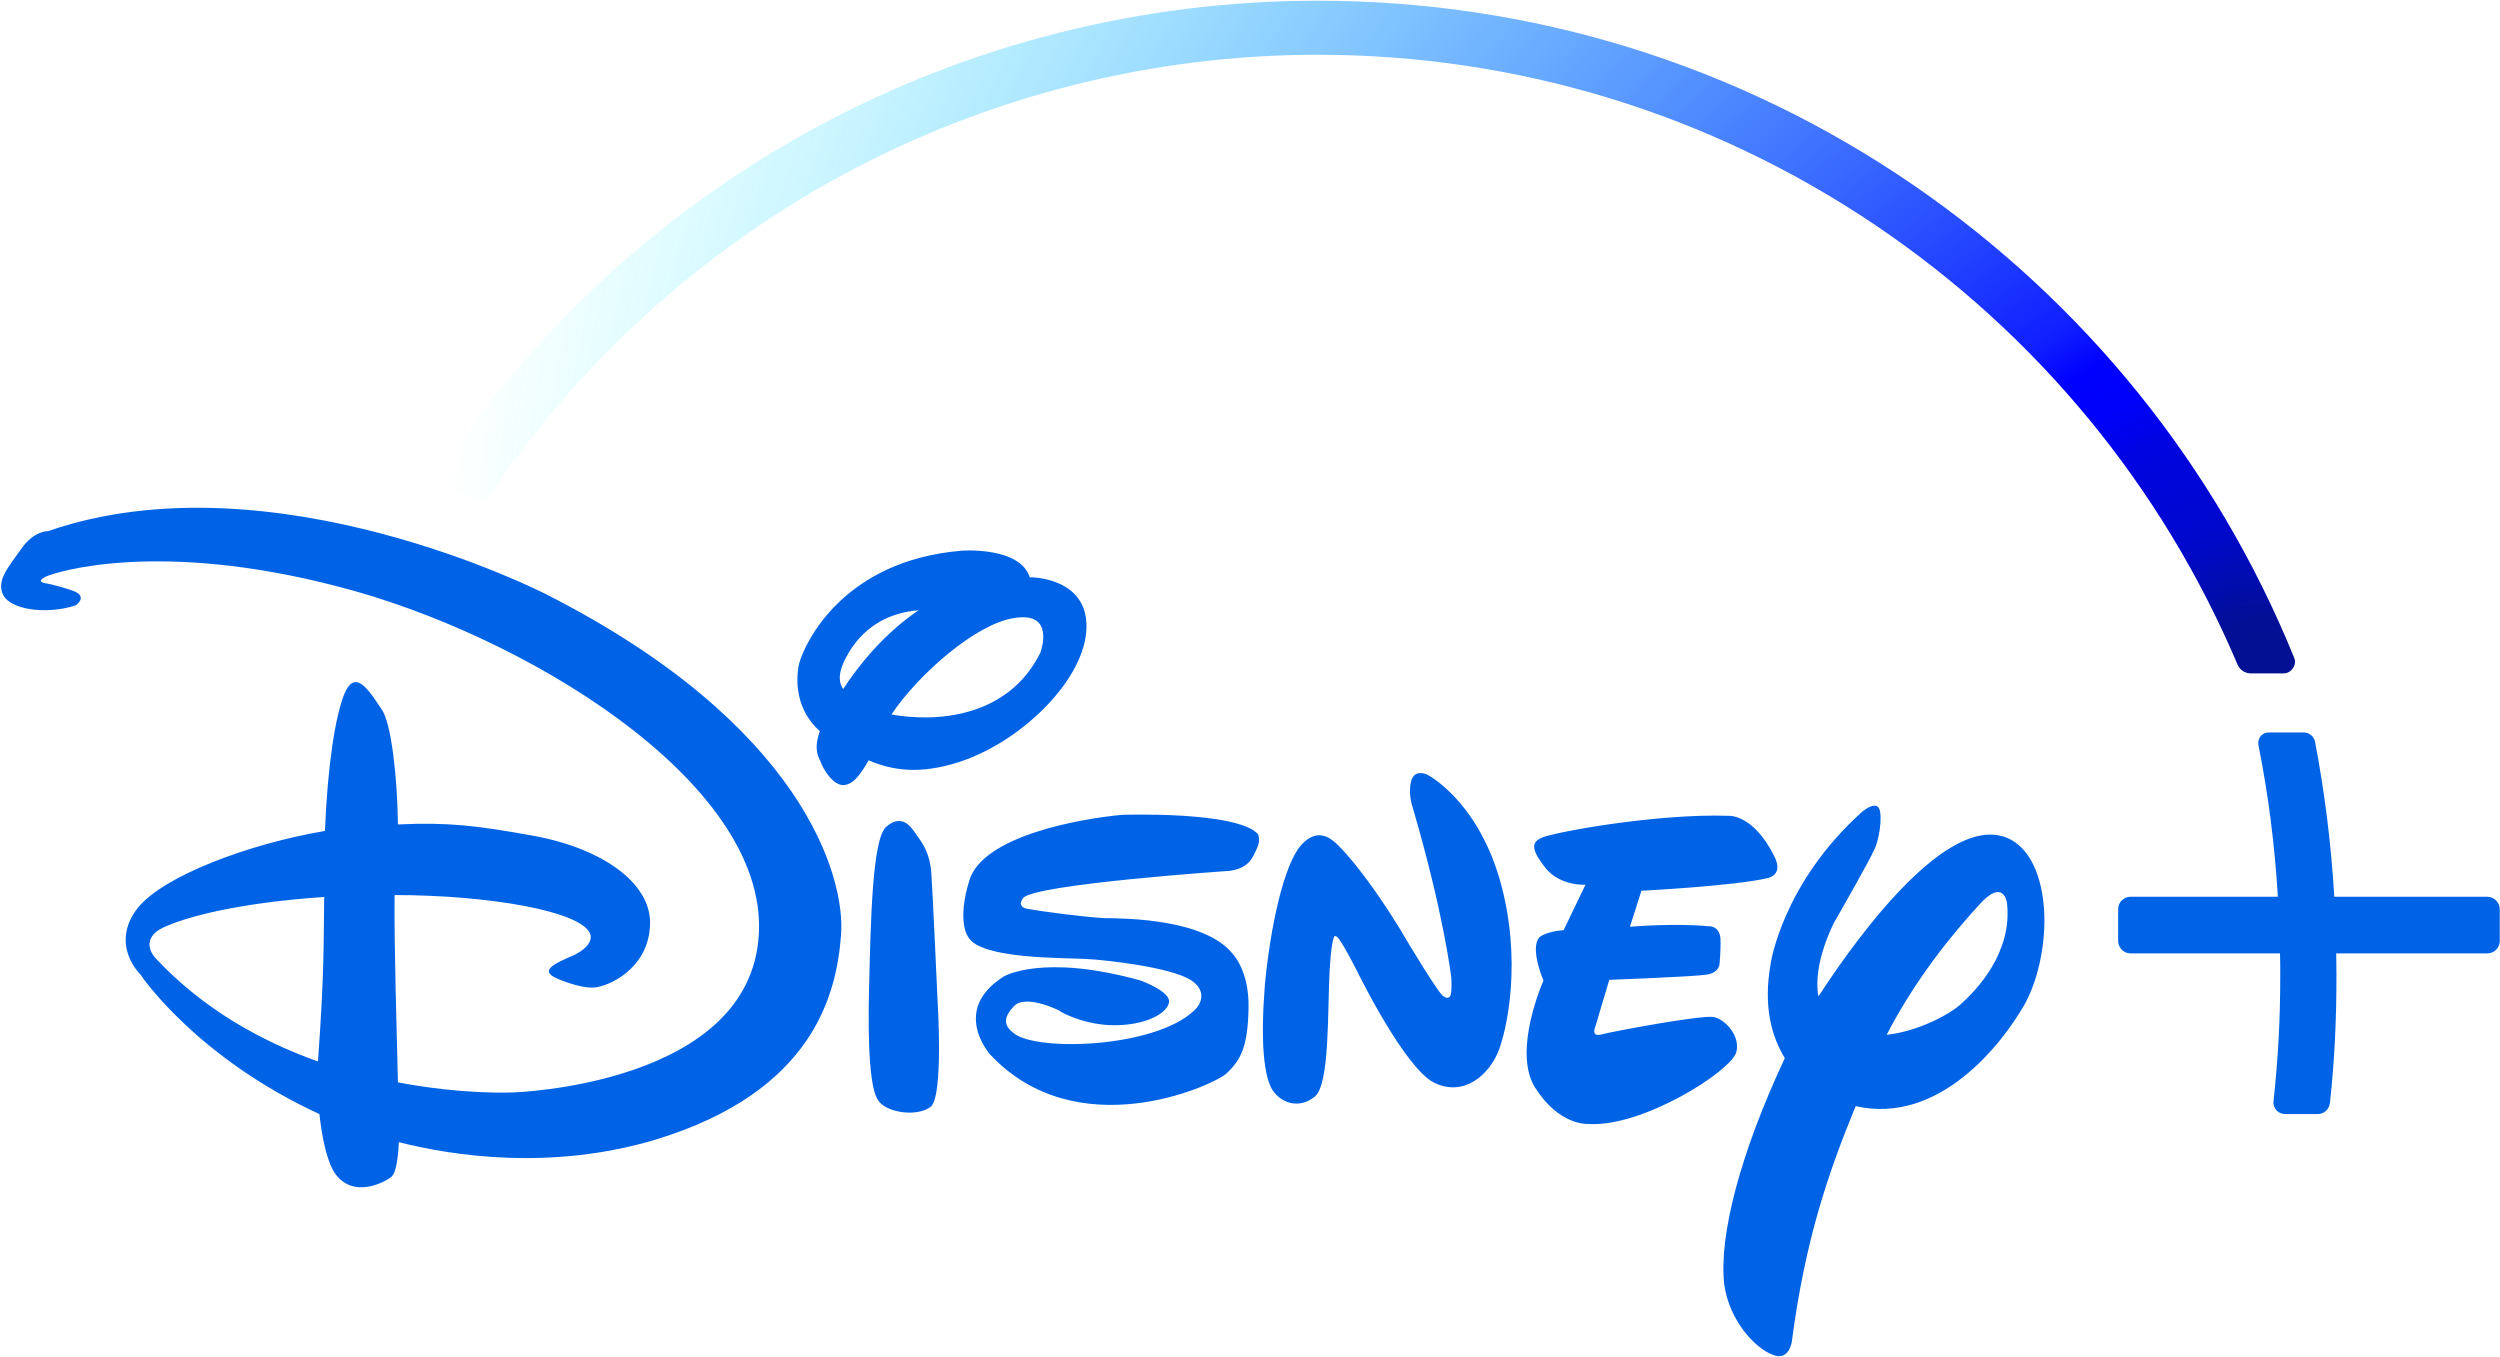
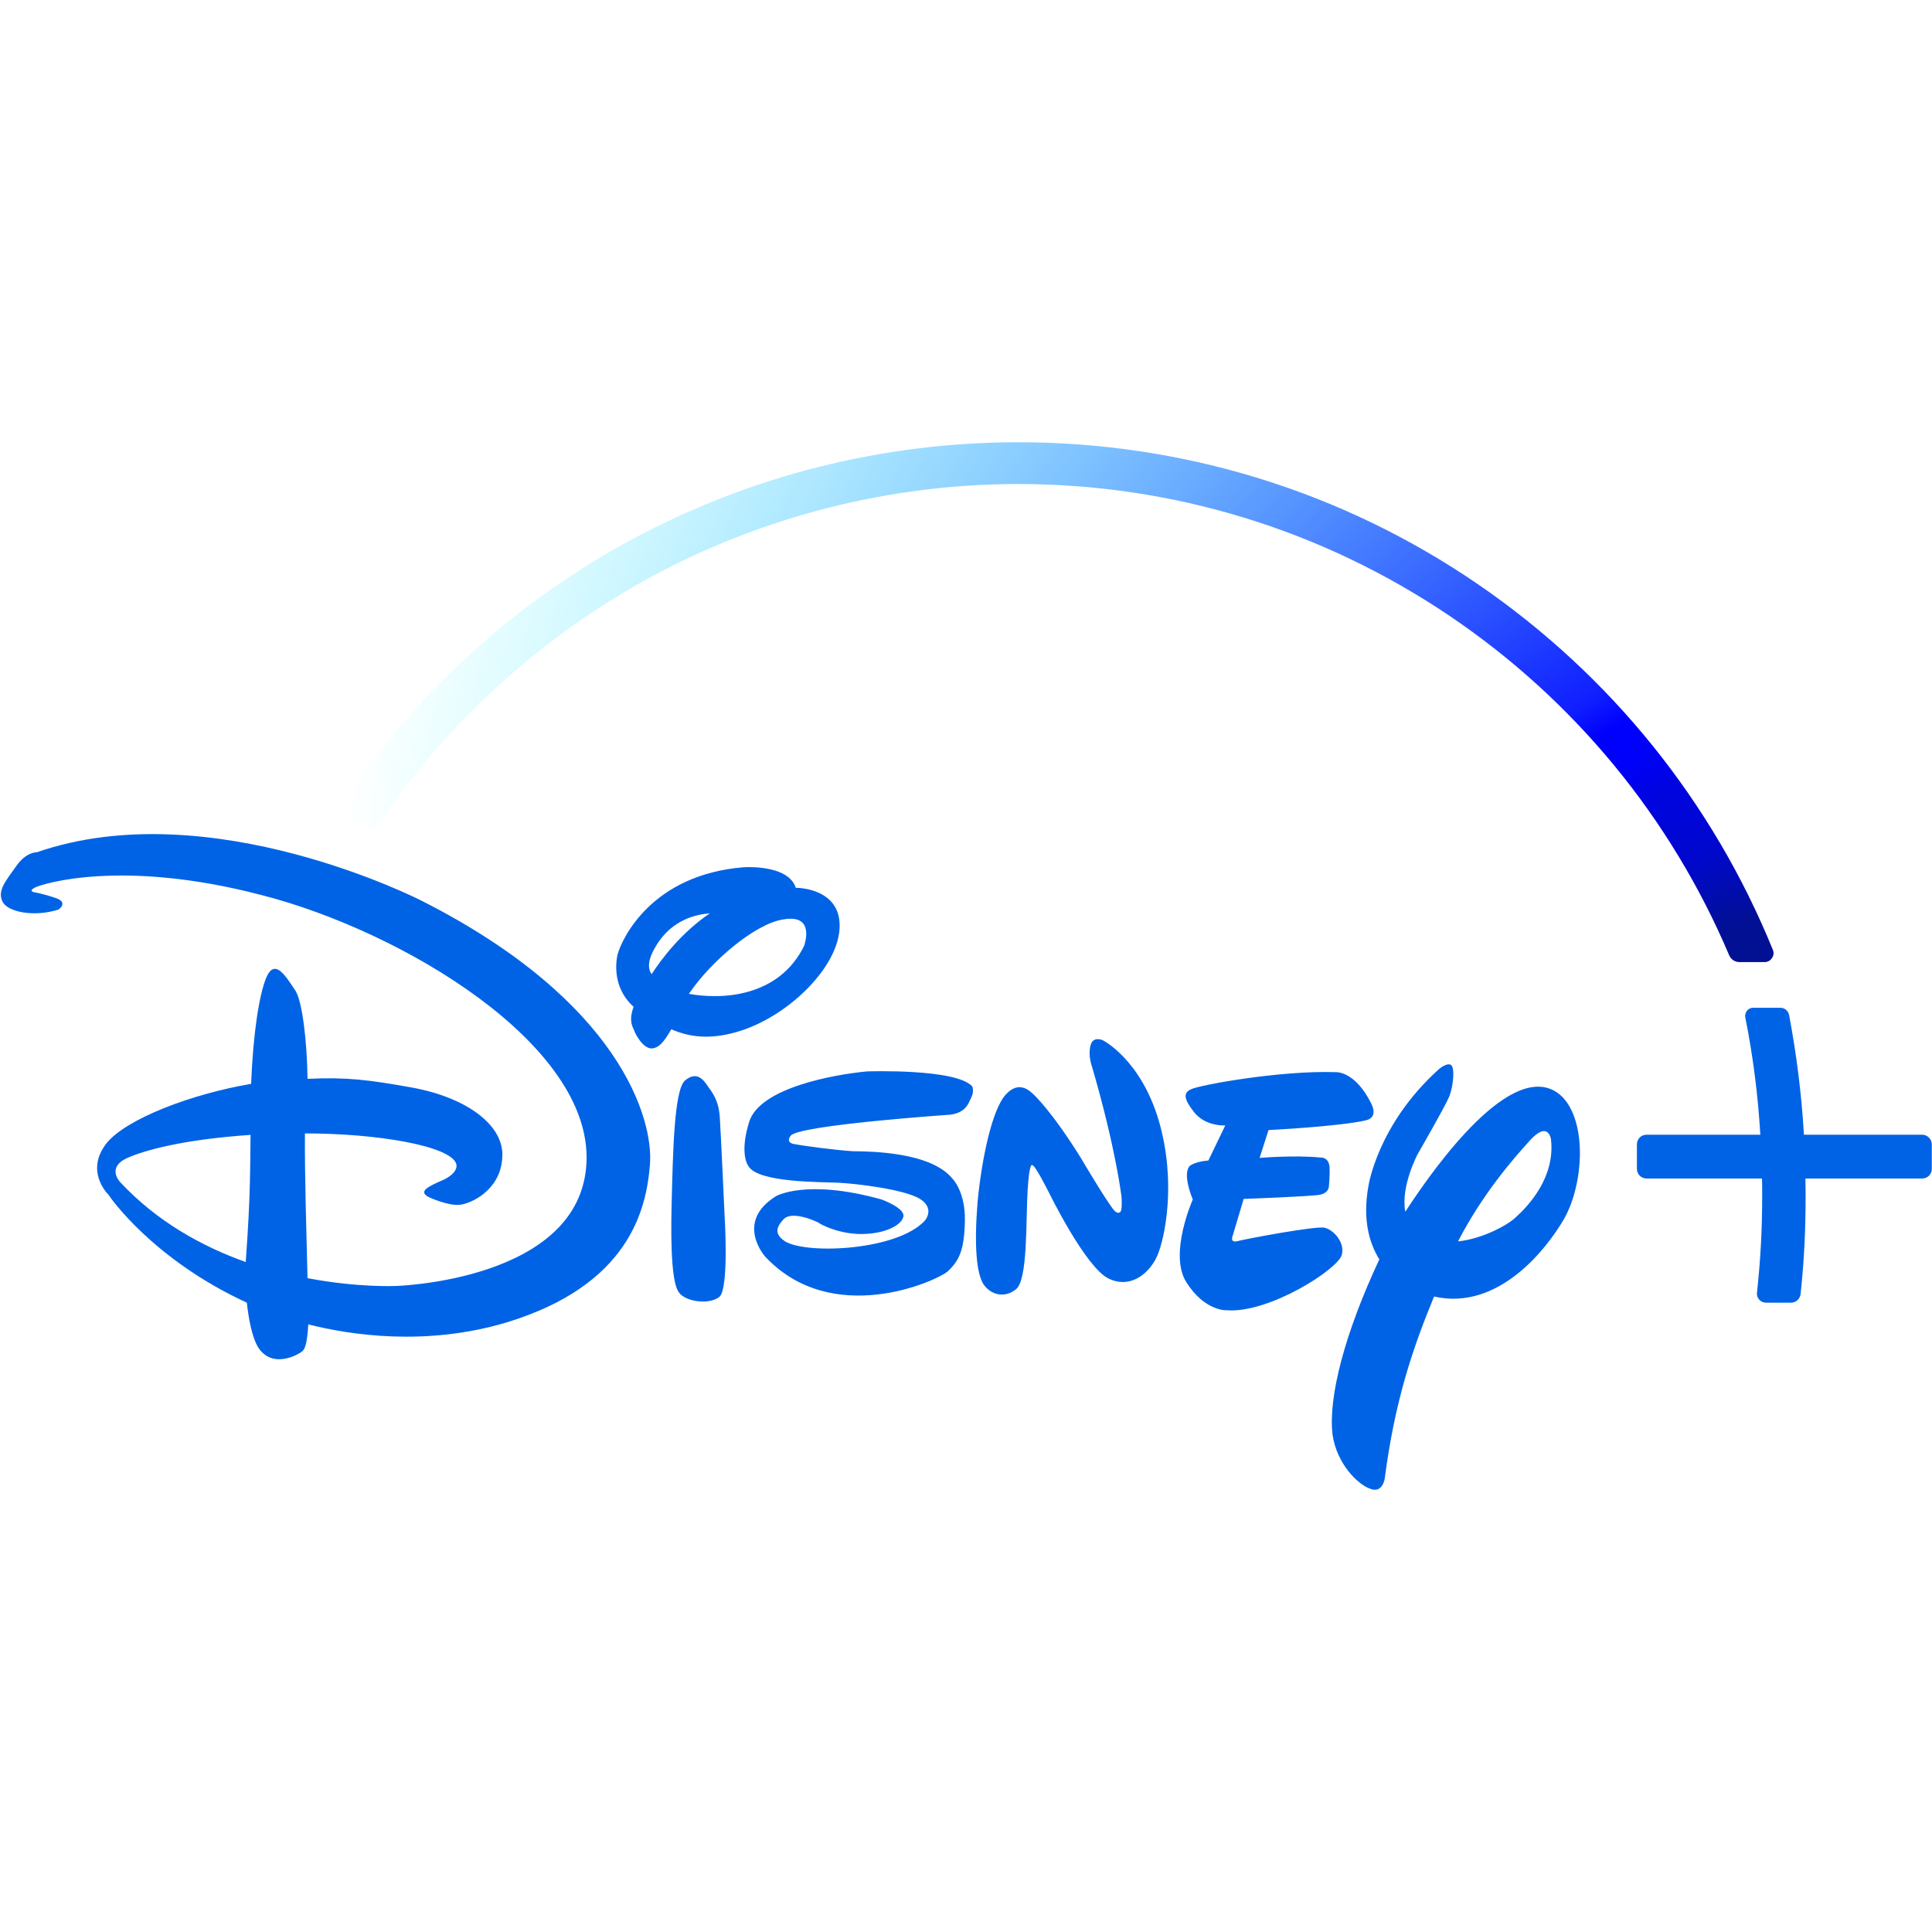
- <svg xmlns="http://www.w3.org/2000/svg" width="1041px" height="565px" viewBox="0 0 1041 565" version="1.1">
-   <g id="Layer_1">
-     <g id="group">
-       <g id="group-1">
-         <g id="group-2">
-           <path id="Path" d="M735.8 365.7 C721.4 369 683.5 370.9 683.5 370.9 L678.7 385.9 C678.7 385.9 697.6 384.3 711.4 385.7 711.4 385.7 715.9 385.2 716.4 390.8 716.6 396 716 401.6 716 401.6 716 401.6 715.7 405 710.9 405.8 705.7 406.7 670.1 408 670.1 408 L664.3 427.5 C664.3 427.5 662.2 432 667 430.7 671.5 429.5 708.8 422.5 713.7 423.5 718.9 424.8 724.7 431.7 723 438.1 721 445.9 683.8 469.7 661.1 468 661.1 468 649.2 468.8 639.1 452.7 629.7 437.4 642.7 408.3 642.7 408.3 642.7 408.3 636.8 394.7 641.1 390.2 641.1 390.2 643.7 387.9 651.1 387.3 L660.2 368.4 C660.2 368.4 649.8 369.1 643.6 361.5 637.8 354.2 637.4 350.9 641.8 348.9 646.5 346.6 689.8 338.7 719.6 339.7 719.6 339.7 730 338.7 738.9 356.7 738.8 356.7 743.2 364 735.8 365.7 Z M623.7 438.3 C619.9 447.3 609.8 456.9 597.3 450.9 584.9 444.9 565.2 404.6 565.2 404.6 565.2 404.6 557.7 389.6 556.3 389.9 556.3 389.9 554.7 387 553.7 403.4 552.7 419.8 553.9 451.7 547.4 456.7 541.2 461.7 533.7 459.7 529.8 453.8 526.3 448 524.8 434.2 526.7 410 529 385.8 534.6 360 541.8 351.9 549 343.9 554.8 349.7 557 351.8 557 351.8 566.6 360.5 582.5 386.1 L585.3 390.8 C585.3 390.8 599.7 415 601.2 414.9 601.2 414.9 602.4 416 603.4 415.2 604.9 414.8 604.3 407 604.3 407 604.3 407 601.3 380.7 588.2 336.1 588.2 336.1 586.2 330.5 587.6 325.3 588.9 320 594.2 322.5 594.2 322.5 594.2 322.5 614.6 332.7 624.4 365.9 634.1 399.4 627.5 429.3 623.7 438.3 Z M523.5 353 C521.8 356.4 520.8 361.3 512.2 362.6 512.2 362.6 429.9 368.2 426 374 426 374 423.1 377.4 427.6 378.4 432.1 379.3 450.7 381.8 459.7 382.3 469.3 382.4 501.7 382.7 513.3 397.2 513.3 397.2 520.2 404.1 519.9 419.7 519.6 435.7 516.8 441.3 510.6 447.1 504.1 452.5 448.3 477.5 412.3 439.1 412.3 439.1 395.7 420.6 418 406.6 418 406.6 434.1 396.9 475 408.3 475 408.3 487.4 412.8 486.8 417.3 486.1 422.1 476.6 427.2 462.8 426.9 449.4 426.5 439.6 420.1 441.5 421.1 443.3 421.8 427.1 413.3 422.1 419.1 417.1 424.4 418.3 427.7 423.2 431 435.7 438.1 484 435.6 498.4 419.6 498.4 419.6 504.1 413.1 495.4 407.8 486.7 402.8 461.8 399.8 452.1 399.3 442.8 398.8 408.2 399.4 403.2 390.2 403.2 390.2 398.2 384 403.7 366.4 409.5 348 449.8 340.9 467.2 339.3 467.2 339.3 515.1 337.6 523.9 347.4 523.8 347.4 525 349.7 523.5 353 Z M387.5 460.9 C381.7 465.2 369.4 463.3 365.9 458.5 362.4 454.2 361.2 437.1 361.9 410.3 362.6 383.2 363.2 349.6 369 344.3 375.2 338.9 379 343.6 381.4 347.3 384 350.9 387.1 354.9 387.8 363.4 388.4 371.9 390.4 416.5 390.4 416.5 390.4 416.5 393 456.7 387.5 460.9 Z M400 317.1 C383.1 322.7 371.5 320.8 361.7 316.6 357.4 324.1 354.9 326.4 351.6 326.9 346.8 327.4 342.5 319.7 341.7 317.2 340.9 315.3 338.6 312.1 341.4 304.5 331.8 295.9 331.1 284.3 332.7 276.5 335.1 267.5 351.3 233.3 400.6 229.3 400.6 229.3 424.7 227.5 428.8 240.4 L429.5 240.4 C429.5 240.4 452.9 240.5 452.4 261.3 452.1 282.2 426.4 308.2 400 317.1 Z M354 270.8 C349 278.8 348.8 283.6 351.1 286.9 356.8 278.2 367.2 264.5 382.5 254.1 370.7 255.1 360.8 260.2 354 270.8 Z M422.1 257.4 C406.6 259.7 382.6 280.5 371.2 297.5 388.7 300.7 419.6 299.5 433.3 271.6 433.2 271.6 439.8 254.3 422.1 257.4 Z M842.9 418.5 C833.6 434.7 807.5 468.5 772.7 460.6 761.2 488.5 751.6 516.6 746.1 558.8 746.1 558.8 744.9 567 738.1 564.1 731.4 561.7 720.2 550.5 718 535 715.6 514.6 724.7 480.1 743.2 440.6 737.8 431.8 734.1 419.2 737.3 401.3 737.3 401.3 742 368.1 775.3 338.1 775.3 338.1 779.3 334.6 781.6 335.7 784.2 336.8 783 347.6 780.9 352.8 778.8 358 763.9 383.8 763.9 383.8 763.9 383.8 754.6 401.2 757.2 414.9 774.7 388 814.5 333.7 839.2 350.8 847.5 356.7 851.3 369.6 851.3 383.5 851.2 395.8 848.3 408.8 842.9 418.5 Z M835.7 375.9 C835.7 375.9 834.3 365.2 823.9 377 814.9 386.9 798.7 405.6 785.6 430.9 799.3 429.4 812.5 421.9 816.5 418.1 823 412.3 838.1 396.7 835.7 375.9 Z M350.2 389.5 C348.3 413.7 339 454.4 273.1 474.5 229.6 487.6 188.5 481.3 166.1 475.6 165.6 484.5 164.6 488.3 163.2 489.8 161.3 491.7 147.1 499.9 139.3 488.3 135.8 482.8 134 472.8 133 463.9 82.6 440.7 59.4 407.3 58.5 405.8 57.4 404.7 45.9 392.7 57.4 378 68.2 364.7 103.5 351.4 135.3 346 136.4 318.8 139.6 298.3 143.4 288.9 148 278 153.8 287.8 158.8 295.2 163 300.7 165.5 324.4 165.7 343.3 186.5 342.3 198.8 343.8 222 348 252.2 353.5 272.4 368.9 270.6 386.4 269.3 403.6 253.5 410.7 247.5 411.2 241.2 411.7 231.4 407.2 231.4 407.2 224.7 404 230.9 401.2 239 397.7 247.8 393.4 245.8 389 245.8 389 242.5 379.4 203.3 372.7 164.3 372.7 164.1 394.2 165.2 429.9 165.7 450.7 193 455.9 213.4 454.9 213.4 454.9 213.4 454.9 313 452.1 316 388.5 319.1 324.8 216.7 263.7 141 244.3 65.4 224.5 22.6 238.3 18.9 240.2 14.9 242.2 18.6 242.8 18.6 242.8 18.6 242.8 22.7 243.4 29.8 245.8 37.3 248.2 31.5 252.1 31.5 252.1 18.6 256.2 4.1 253.6 1.3 247.7 -1.5 241.8 3.2 236.5 8.6 228.9 14 220.9 19.9 221.2 19.9 221.2 113.4 188.8 227.3 247.4 227.3 247.4 334 301.5 352.2 364.9 350.2 389.5 Z M68 386.2 C57.4 391.4 64.7 398.9 64.7 398.9 84.6 420.3 109.1 433.7 132.4 442 135.1 405.1 134.7 392.1 135 373.5 98.6 376 77.6 381.8 68 386.2 Z" fill="#0063e5" fill-opacity="1" stroke="none" />
-         </g>
-       </g>
-       <g id="group-3">
-         <g id="group-4">
-           <g id="group-5">
-             <path id="Path-1" d="M1040.9 378.6 L1040.9 391.8 C1040.9 394.7 1038.6 397 1035.7 397 L972.8 397 C972.8 400.3 972.9 403.2 972.9 405.9 972.9 425.4 972.1 441.3 970.2 459.2 969.9 461.9 967.7 463.9 965.1 463.9 L951.5 463.9 C950.1 463.9 948.8 463.3 947.9 462.3 947 461.3 946.5 459.9 946.7 458.5 948.6 440.7 949.5 425 949.5 405.9 949.5 403.1 949.5 400.2 949.4 397 L887.2 397 C884.3 397 882 394.7 882 391.8 L882 378.6 C882 375.7 884.3 373.4 887.2 373.4 L948.5 373.4 C947.2 351.9 944.6 331.2 940.4 310.2 940.2 308.9 940.5 307.6 941.3 306.6 942.1 305.6 943.3 305 944.6 305 L959.3 305 C961.6 305 963.5 306.6 964 308.9 968.1 330.6 970.7 351.7 972 373.4 L1035.7 373.4 C1038.5 373.4 1040.9 375.8 1040.9 378.6 Z" fill="#0063e5" fill-opacity="1" stroke="none" />
+ <svg xmlns="http://www.w3.org/2000/svg" width="1024" height="1024" viewBox="0 0 1024 1024" version="1.1">
+   <g transform="translate(0 234.1134) scale(0.98367)">
+     <g id="Layer_1">
+       <g id="group">
+         <g id="group-1">
+           <g id="group-2">
+             <path id="Path" d="M735.8 365.7 C721.4 369 683.5 370.9 683.5 370.9 L678.7 385.9 C678.7 385.9 697.6 384.3 711.4 385.7 711.4 385.7 715.9 385.2 716.4 390.8 716.6 396 716 401.6 716 401.6 716 401.6 715.7 405 710.9 405.8 705.7 406.7 670.1 408 670.1 408 L664.3 427.5 C664.3 427.5 662.2 432 667 430.7 671.5 429.5 708.8 422.5 713.7 423.5 718.9 424.8 724.7 431.7 723 438.1 721 445.9 683.8 469.7 661.1 468 661.1 468 649.2 468.8 639.1 452.7 629.7 437.4 642.7 408.3 642.7 408.3 642.7 408.3 636.8 394.7 641.1 390.2 641.1 390.2 643.7 387.9 651.1 387.3 L660.2 368.4 C660.2 368.4 649.8 369.1 643.6 361.5 637.8 354.2 637.4 350.9 641.8 348.9 646.5 346.6 689.8 338.7 719.6 339.7 719.6 339.7 730 338.7 738.9 356.7 738.8 356.7 743.2 364 735.8 365.7 Z M623.7 438.3 C619.9 447.3 609.8 456.9 597.3 450.9 584.9 444.9 565.2 404.6 565.2 404.6 565.2 404.6 557.7 389.6 556.3 389.9 556.3 389.9 554.7 387 553.7 403.4 552.7 419.8 553.9 451.7 547.4 456.7 541.2 461.7 533.7 459.7 529.8 453.8 526.3 448 524.8 434.2 526.7 410 529 385.8 534.6 360 541.8 351.9 549 343.9 554.8 349.7 557 351.8 557 351.8 566.6 360.5 582.5 386.1 L585.3 390.8 C585.3 390.8 599.7 415 601.2 414.9 601.2 414.9 602.4 416 603.4 415.2 604.9 414.8 604.3 407 604.3 407 604.3 407 601.3 380.7 588.2 336.1 588.2 336.1 586.2 330.5 587.6 325.3 588.9 320 594.2 322.5 594.2 322.5 594.2 322.5 614.6 332.7 624.4 365.9 634.1 399.4 627.5 429.3 623.7 438.3 Z M523.5 353 C521.8 356.4 520.8 361.3 512.2 362.6 512.2 362.6 429.9 368.2 426 374 426 374 423.1 377.4 427.6 378.4 432.1 379.3 450.7 381.8 459.7 382.3 469.3 382.4 501.7 382.7 513.3 397.2 513.3 397.2 520.2 404.1 519.9 419.7 519.6 435.7 516.8 441.3 510.6 447.1 504.1 452.5 448.3 477.5 412.3 439.1 412.3 439.1 395.7 420.6 418 406.6 418 406.6 434.1 396.9 475 408.3 475 408.3 487.4 412.8 486.8 417.3 486.1 422.1 476.6 427.2 462.8 426.9 449.4 426.5 439.6 420.1 441.5 421.1 443.3 421.8 427.1 413.3 422.1 419.1 417.1 424.4 418.3 427.7 423.2 431 435.7 438.1 484 435.6 498.4 419.6 498.4 419.6 504.1 413.1 495.4 407.8 486.7 402.8 461.8 399.8 452.1 399.3 442.8 398.8 408.2 399.4 403.2 390.2 403.2 390.2 398.2 384 403.7 366.4 409.5 348 449.8 340.9 467.2 339.3 467.2 339.3 515.1 337.6 523.9 347.4 523.8 347.4 525 349.7 523.5 353 Z M387.5 460.9 C381.7 465.2 369.4 463.3 365.9 458.5 362.4 454.2 361.2 437.1 361.9 410.3 362.6 383.2 363.2 349.6 369 344.3 375.2 338.9 379 343.6 381.4 347.3 384 350.9 387.1 354.9 387.8 363.4 388.4 371.9 390.4 416.5 390.4 416.5 390.4 416.5 393 456.7 387.5 460.9 Z M400 317.1 C383.1 322.7 371.5 320.8 361.7 316.6 357.4 324.1 354.9 326.4 351.6 326.9 346.8 327.4 342.5 319.7 341.7 317.2 340.9 315.3 338.6 312.1 341.4 304.5 331.8 295.9 331.1 284.3 332.7 276.5 335.1 267.5 351.3 233.3 400.6 229.3 400.6 229.3 424.7 227.5 428.8 240.4 L429.5 240.4 C429.5 240.4 452.9 240.5 452.4 261.3 452.1 282.2 426.4 308.2 400 317.1 Z M354 270.8 C349 278.8 348.8 283.6 351.1 286.9 356.8 278.2 367.2 264.5 382.5 254.1 370.7 255.1 360.8 260.2 354 270.8 Z M422.1 257.4 C406.6 259.7 382.6 280.5 371.2 297.5 388.7 300.7 419.6 299.5 433.3 271.6 433.2 271.6 439.8 254.3 422.1 257.4 Z M842.9 418.5 C833.6 434.7 807.5 468.5 772.7 460.6 761.2 488.5 751.6 516.6 746.1 558.8 746.1 558.8 744.9 567 738.1 564.1 731.4 561.7 720.2 550.5 718 535 715.6 514.6 724.7 480.1 743.2 440.6 737.8 431.8 734.1 419.2 737.3 401.3 737.3 401.3 742 368.1 775.3 338.1 775.3 338.1 779.3 334.6 781.6 335.7 784.2 336.8 783 347.6 780.9 352.8 778.8 358 763.9 383.8 763.9 383.8 763.9 383.8 754.6 401.2 757.2 414.9 774.7 388 814.5 333.7 839.2 350.8 847.5 356.7 851.3 369.6 851.3 383.5 851.2 395.8 848.3 408.8 842.9 418.5 Z M835.7 375.9 C835.7 375.9 834.3 365.2 823.9 377 814.9 386.9 798.7 405.6 785.6 430.9 799.3 429.4 812.5 421.9 816.5 418.1 823 412.3 838.1 396.7 835.7 375.9 Z M350.2 389.5 C348.3 413.7 339 454.4 273.1 474.5 229.6 487.6 188.5 481.3 166.1 475.6 165.6 484.5 164.6 488.3 163.2 489.8 161.3 491.7 147.1 499.9 139.3 488.3 135.8 482.8 134 472.8 133 463.9 82.6 440.7 59.4 407.3 58.5 405.8 57.4 404.7 45.9 392.7 57.4 378 68.2 364.7 103.5 351.4 135.3 346 136.4 318.8 139.6 298.3 143.4 288.9 148 278 153.8 287.8 158.8 295.2 163 300.7 165.5 324.4 165.7 343.3 186.5 342.3 198.8 343.8 222 348 252.2 353.5 272.4 368.9 270.6 386.4 269.3 403.6 253.5 410.7 247.5 411.2 241.2 411.7 231.4 407.2 231.4 407.2 224.7 404 230.9 401.2 239 397.7 247.8 393.4 245.8 389 245.8 389 242.5 379.4 203.3 372.7 164.3 372.7 164.1 394.2 165.2 429.9 165.7 450.7 193 455.9 213.4 454.9 213.4 454.9 213.4 454.9 313 452.1 316 388.5 319.1 324.8 216.7 263.7 141 244.3 65.4 224.5 22.6 238.3 18.9 240.2 14.9 242.2 18.6 242.8 18.6 242.8 18.6 242.8 22.7 243.4 29.8 245.8 37.3 248.2 31.5 252.1 31.5 252.1 18.6 256.2 4.1 253.6 1.3 247.7 -1.5 241.8 3.2 236.5 8.6 228.9 14 220.9 19.9 221.2 19.9 221.2 113.4 188.8 227.3 247.4 227.3 247.4 334 301.5 352.2 364.9 350.2 389.5 Z M68 386.2 C57.4 391.4 64.7 398.9 64.7 398.9 84.6 420.3 109.1 433.7 132.4 442 135.1 405.1 134.7 392.1 135 373.5 98.6 376 77.6 381.8 68 386.2 Z" fill="#0063e5" fill-opacity="1" stroke="none" />
          </g>
        </g>
-       </g>
-       <g id="group-6">
-         <g id="group-7">
-           <path id="Path-2" d="M200.2 204.3 L200.1 204.3 M199.4 204.4 C199.1 204.4 198.8 204.3 198.5 204.3 198.8 204.4 199.1 204.4 199.4 204.4 L199.7 204.4 C199.6 204.4 199.5 204.4 199.4 204.4 Z M199.4 204.4 C199.1 204.4 198.8 204.3 198.5 204.3 198.8 204.4 199.1 204.4 199.4 204.4 L199.7 204.4 C199.6 204.4 199.5 204.4 199.4 204.4 Z" fill="none" stroke="none" />
-           <defs>
-             <radialGradient id="radial-gradient" gradientUnits="userSpaceOnUse" cx="942.524" cy="279.896" r="760.124" fx="942.524" fy="279.896">
-               <stop offset="0.007" stop-color="#021192" stop-opacity="1" />
-               <stop offset="0.03" stop-color="#021096" stop-opacity="1" />
-               <stop offset="0.057" stop-color="#010cb4" stop-opacity="1" />
-               <stop offset="0.084" stop-color="#0008ce" stop-opacity="1" />
-               <stop offset="0.111" stop-color="#0006d7" stop-opacity="1" />
-               <stop offset="0.138" stop-color="#0004e1" stop-opacity="1" />
-               <stop offset="0.165" stop-color="#0001fa" stop-opacity="1" />
-               <stop offset="0.191" stop-color="#0000fe" stop-opacity="1" />
-               <stop offset="0.216" stop-color="#0f1eff" stop-opacity="1" />
-               <stop offset="1" stop-color="#00ffff" stop-opacity="0" />
-             </radialGradient>
-           </defs>
-           <path id="Path-3" d="M955.3 273.9 C922.8 194 867.9 125.9 796.5 76.9 723.4 26.8 637.7 0.3 548.7 0.3 401.5 0.3 264.9 73.4 183.4 195.9 182.5 197.2 182.3 198.9 182.8 200.4 183.3 202 184.5 203.1 186 203.6 L197.4 207.5 C198.1 207.7 198.8 207.8 199.4 207.8 201.5 207.8 203.5 206.7 204.7 205 242.1 150 292.7 104.3 351.1 72.7 411.4 40.1 479.7 22.8 548.6 22.8 631.9 22.8 712.2 47.4 781 93.8 848.1 139.1 900.2 202.4 931.7 276.7 932.6 278.9 934.8 280.4 937.2 280.4 L950.8 280.4 C952.4 280.4 953.9 279.6 954.7 278.3 955.7 277 955.9 275.4 955.3 273.9 Z M199.4 204.4 C199.1 204.4 198.8 204.3 198.5 204.2 198.8 204.3 199.1 204.4 199.4 204.4 L199.6 204.4 C199.6 204.4 199.5 204.4 199.4 204.4 Z M934.4 278.6 C934.7 278.8 935 279 935.3 279.1 935 278.9 934.7 278.8 934.4 278.6 Z" fill-opacity="1" fill="url(#radial-gradient)" stroke="none" />
+         <g id="group-3">
+           <g id="group-4">
+             <g id="group-5">
+               <path id="Path-1" d="M1040.9 378.6 L1040.9 391.8 C1040.9 394.7 1038.6 397 1035.7 397 L972.8 397 C972.8 400.3 972.9 403.2 972.9 405.9 972.9 425.4 972.1 441.3 970.2 459.2 969.9 461.9 967.7 463.9 965.1 463.9 L951.5 463.9 C950.1 463.9 948.8 463.3 947.9 462.3 947 461.3 946.5 459.9 946.7 458.5 948.6 440.7 949.5 425 949.5 405.9 949.5 403.1 949.5 400.2 949.4 397 L887.2 397 C884.3 397 882 394.7 882 391.8 L882 378.6 C882 375.7 884.3 373.4 887.2 373.4 L948.5 373.4 C947.2 351.9 944.6 331.2 940.4 310.2 940.2 308.9 940.5 307.6 941.3 306.6 942.1 305.6 943.3 305 944.6 305 L959.3 305 C961.6 305 963.5 306.6 964 308.9 968.1 330.6 970.7 351.7 972 373.4 L1035.7 373.4 C1038.5 373.4 1040.9 375.8 1040.9 378.6 Z" fill="#0063e5" fill-opacity="1" stroke="none" />
+             </g>
+           </g>
+         </g>
+         <g id="group-6">
+           <g id="group-7">
+             <path id="Path-2" d="M200.2 204.3 L200.1 204.3 M199.4 204.4 C199.1 204.4 198.8 204.3 198.5 204.3 198.8 204.4 199.1 204.4 199.4 204.4 L199.7 204.4 C199.6 204.4 199.5 204.4 199.4 204.4 Z M199.4 204.4 C199.1 204.4 198.8 204.3 198.5 204.3 198.8 204.4 199.1 204.4 199.4 204.4 L199.7 204.4 C199.6 204.4 199.5 204.4 199.4 204.4 Z" fill="none" stroke="none" />
+             <defs>
+               <radialGradient id="radial-gradient" gradientUnits="userSpaceOnUse" cx="942.524" cy="279.896" r="760.124" fx="942.524" fy="279.896">
+                 <stop offset="0.007" stop-color="#021192" stop-opacity="1" />
+                 <stop offset="0.03" stop-color="#021096" stop-opacity="1" />
+                 <stop offset="0.057" stop-color="#010cb4" stop-opacity="1" />
+                 <stop offset="0.084" stop-color="#0008ce" stop-opacity="1" />
+                 <stop offset="0.111" stop-color="#0006d7" stop-opacity="1" />
+                 <stop offset="0.138" stop-color="#0004e1" stop-opacity="1" />
+                 <stop offset="0.165" stop-color="#0001fa" stop-opacity="1" />
+                 <stop offset="0.191" stop-color="#0000fe" stop-opacity="1" />
+                 <stop offset="0.216" stop-color="#0f1eff" stop-opacity="1" />
+                 <stop offset="1" stop-color="#00ffff" stop-opacity="0" />
+               </radialGradient>
+             </defs>
+             <path id="Path-3" d="M955.3 273.9 C922.8 194 867.9 125.9 796.5 76.9 723.4 26.8 637.7 0.3 548.7 0.3 401.5 0.3 264.9 73.4 183.4 195.9 182.5 197.2 182.3 198.9 182.8 200.4 183.3 202 184.5 203.1 186 203.6 L197.4 207.5 C198.1 207.7 198.8 207.8 199.4 207.8 201.5 207.8 203.5 206.7 204.7 205 242.1 150 292.7 104.3 351.1 72.7 411.4 40.1 479.7 22.8 548.6 22.8 631.9 22.8 712.2 47.4 781 93.8 848.1 139.1 900.2 202.4 931.7 276.7 932.6 278.9 934.8 280.4 937.2 280.4 L950.8 280.4 C952.4 280.4 953.9 279.6 954.7 278.3 955.7 277 955.9 275.4 955.3 273.9 Z M199.4 204.4 C199.1 204.4 198.8 204.3 198.5 204.2 198.8 204.3 199.1 204.4 199.4 204.4 L199.6 204.4 C199.6 204.4 199.5 204.4 199.4 204.4 Z M934.4 278.6 C934.7 278.8 935 279 935.3 279.1 935 278.9 934.7 278.8 934.4 278.6 Z" fill-opacity="1" fill="url(#radial-gradient)" stroke="none" />
+           </g>
        </g>
      </g>
    </g>
  </g>
</svg>
